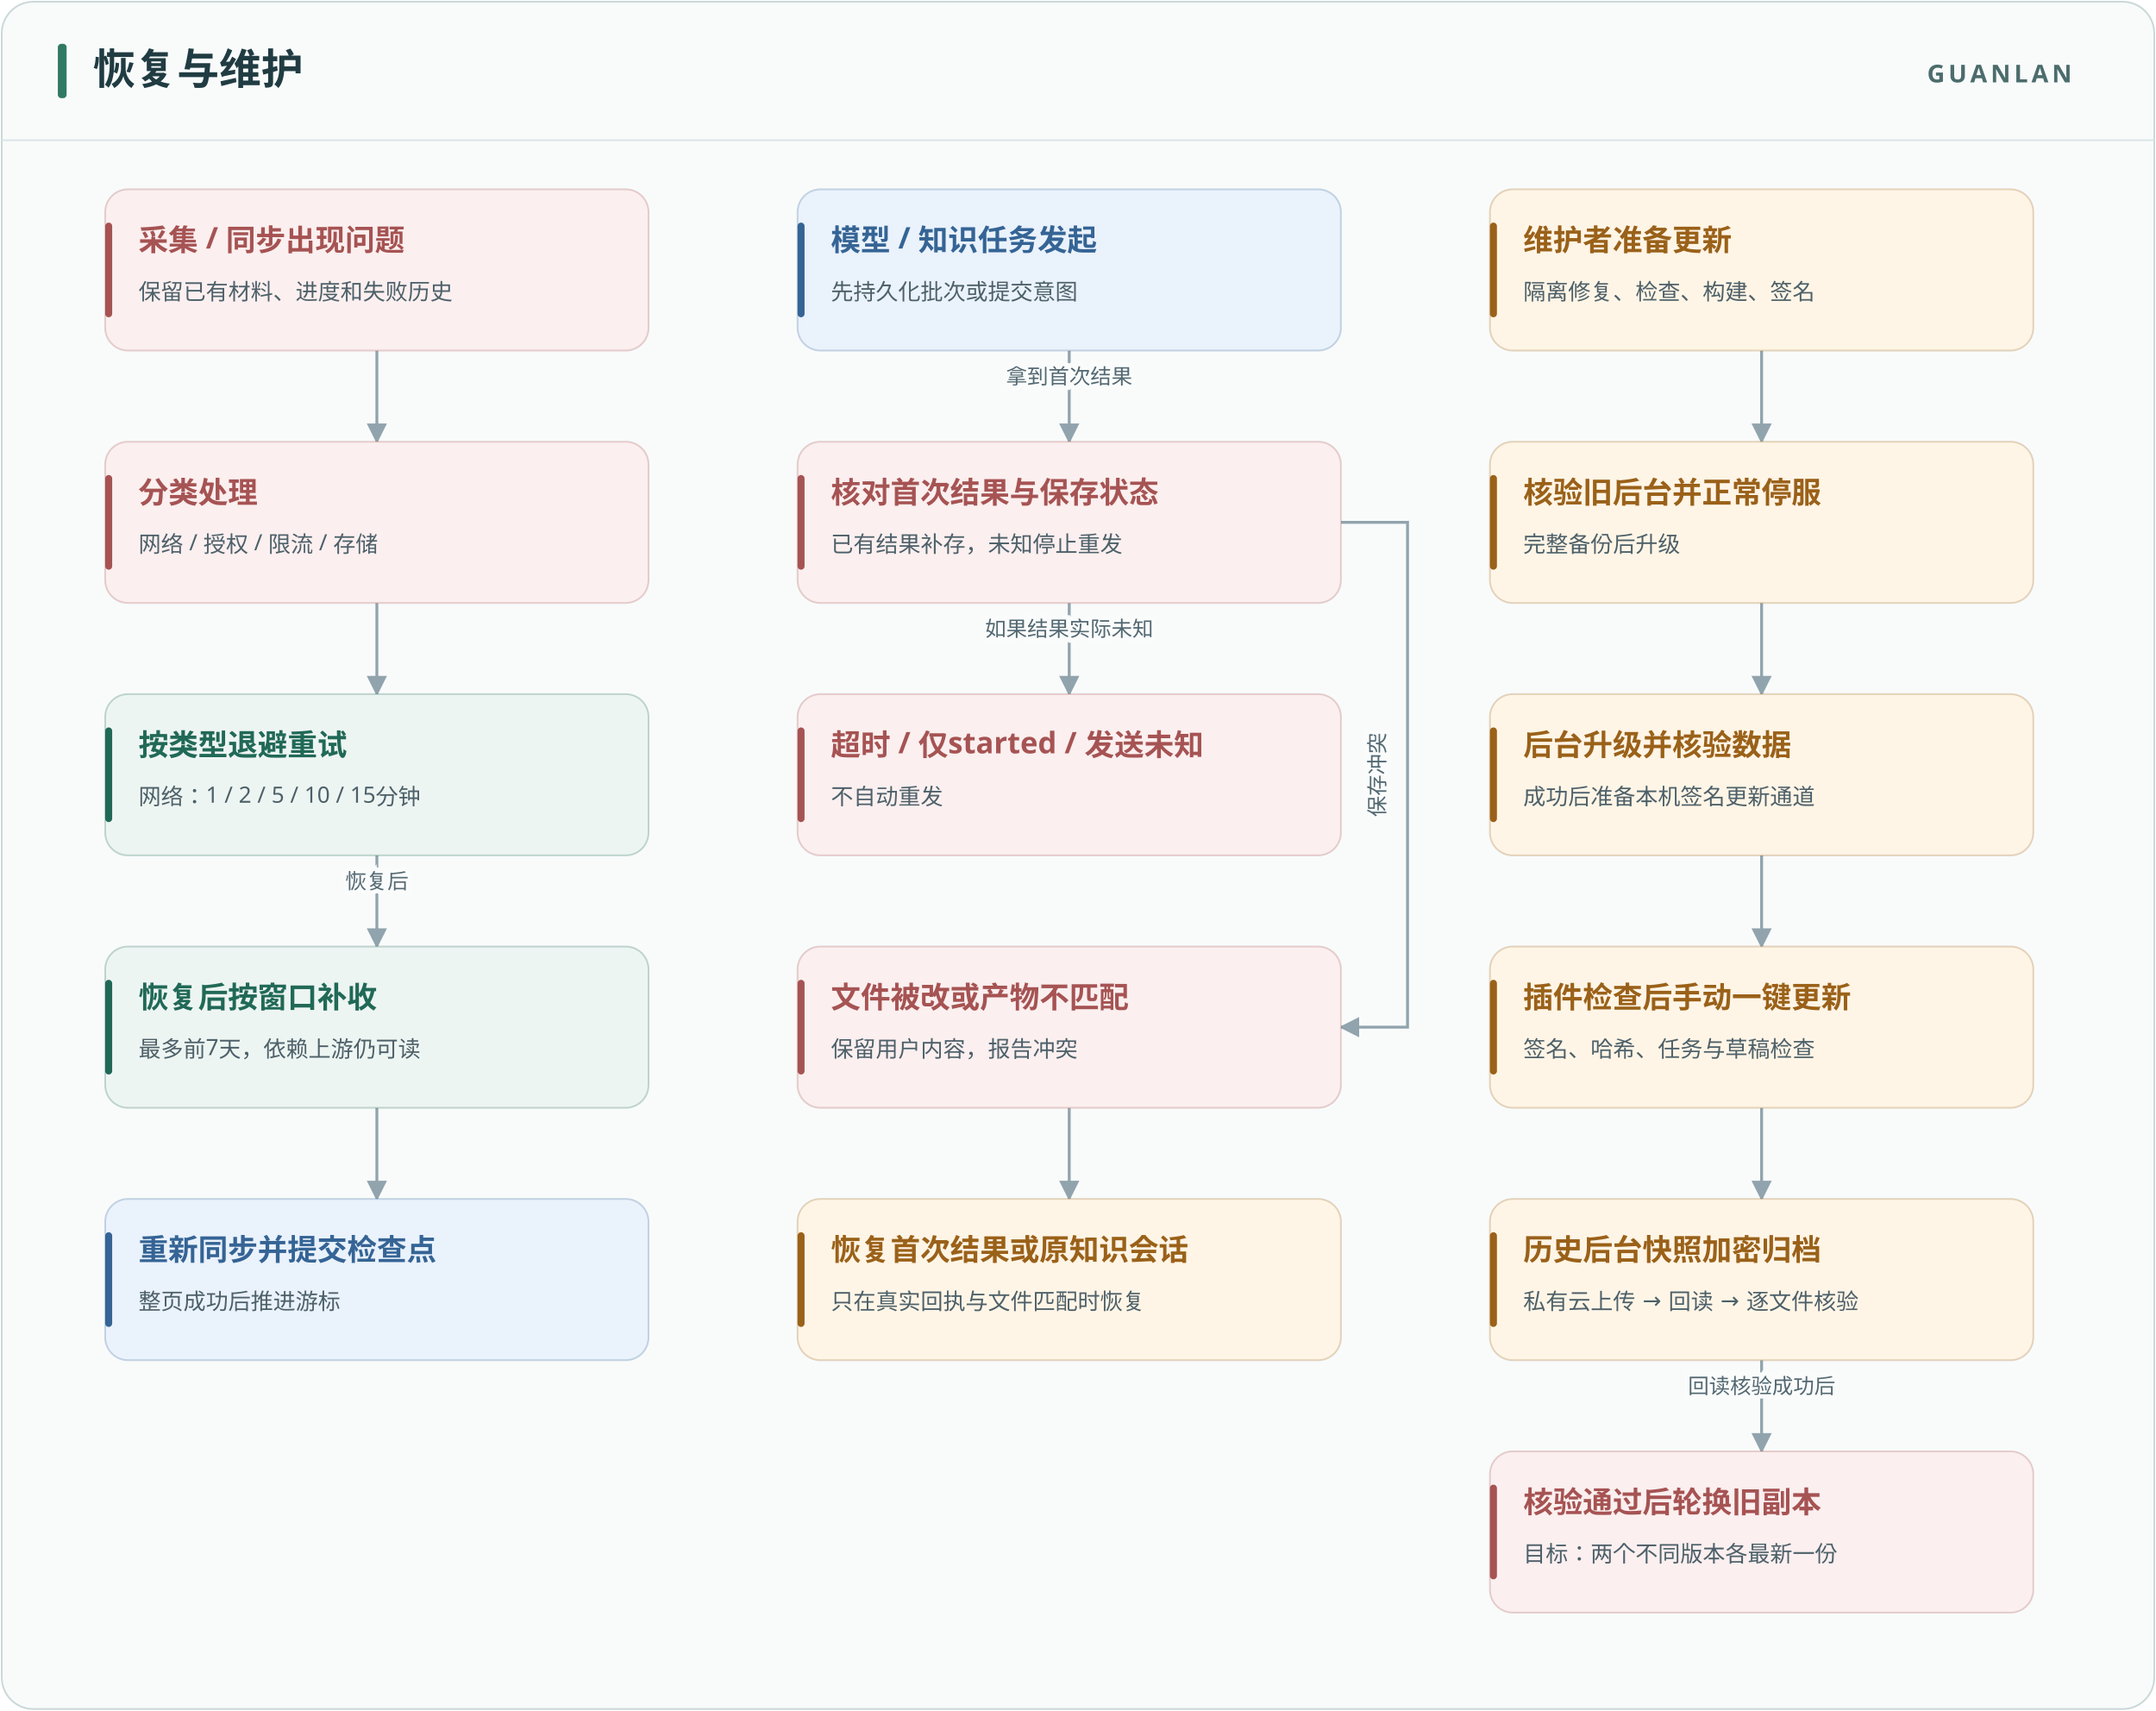
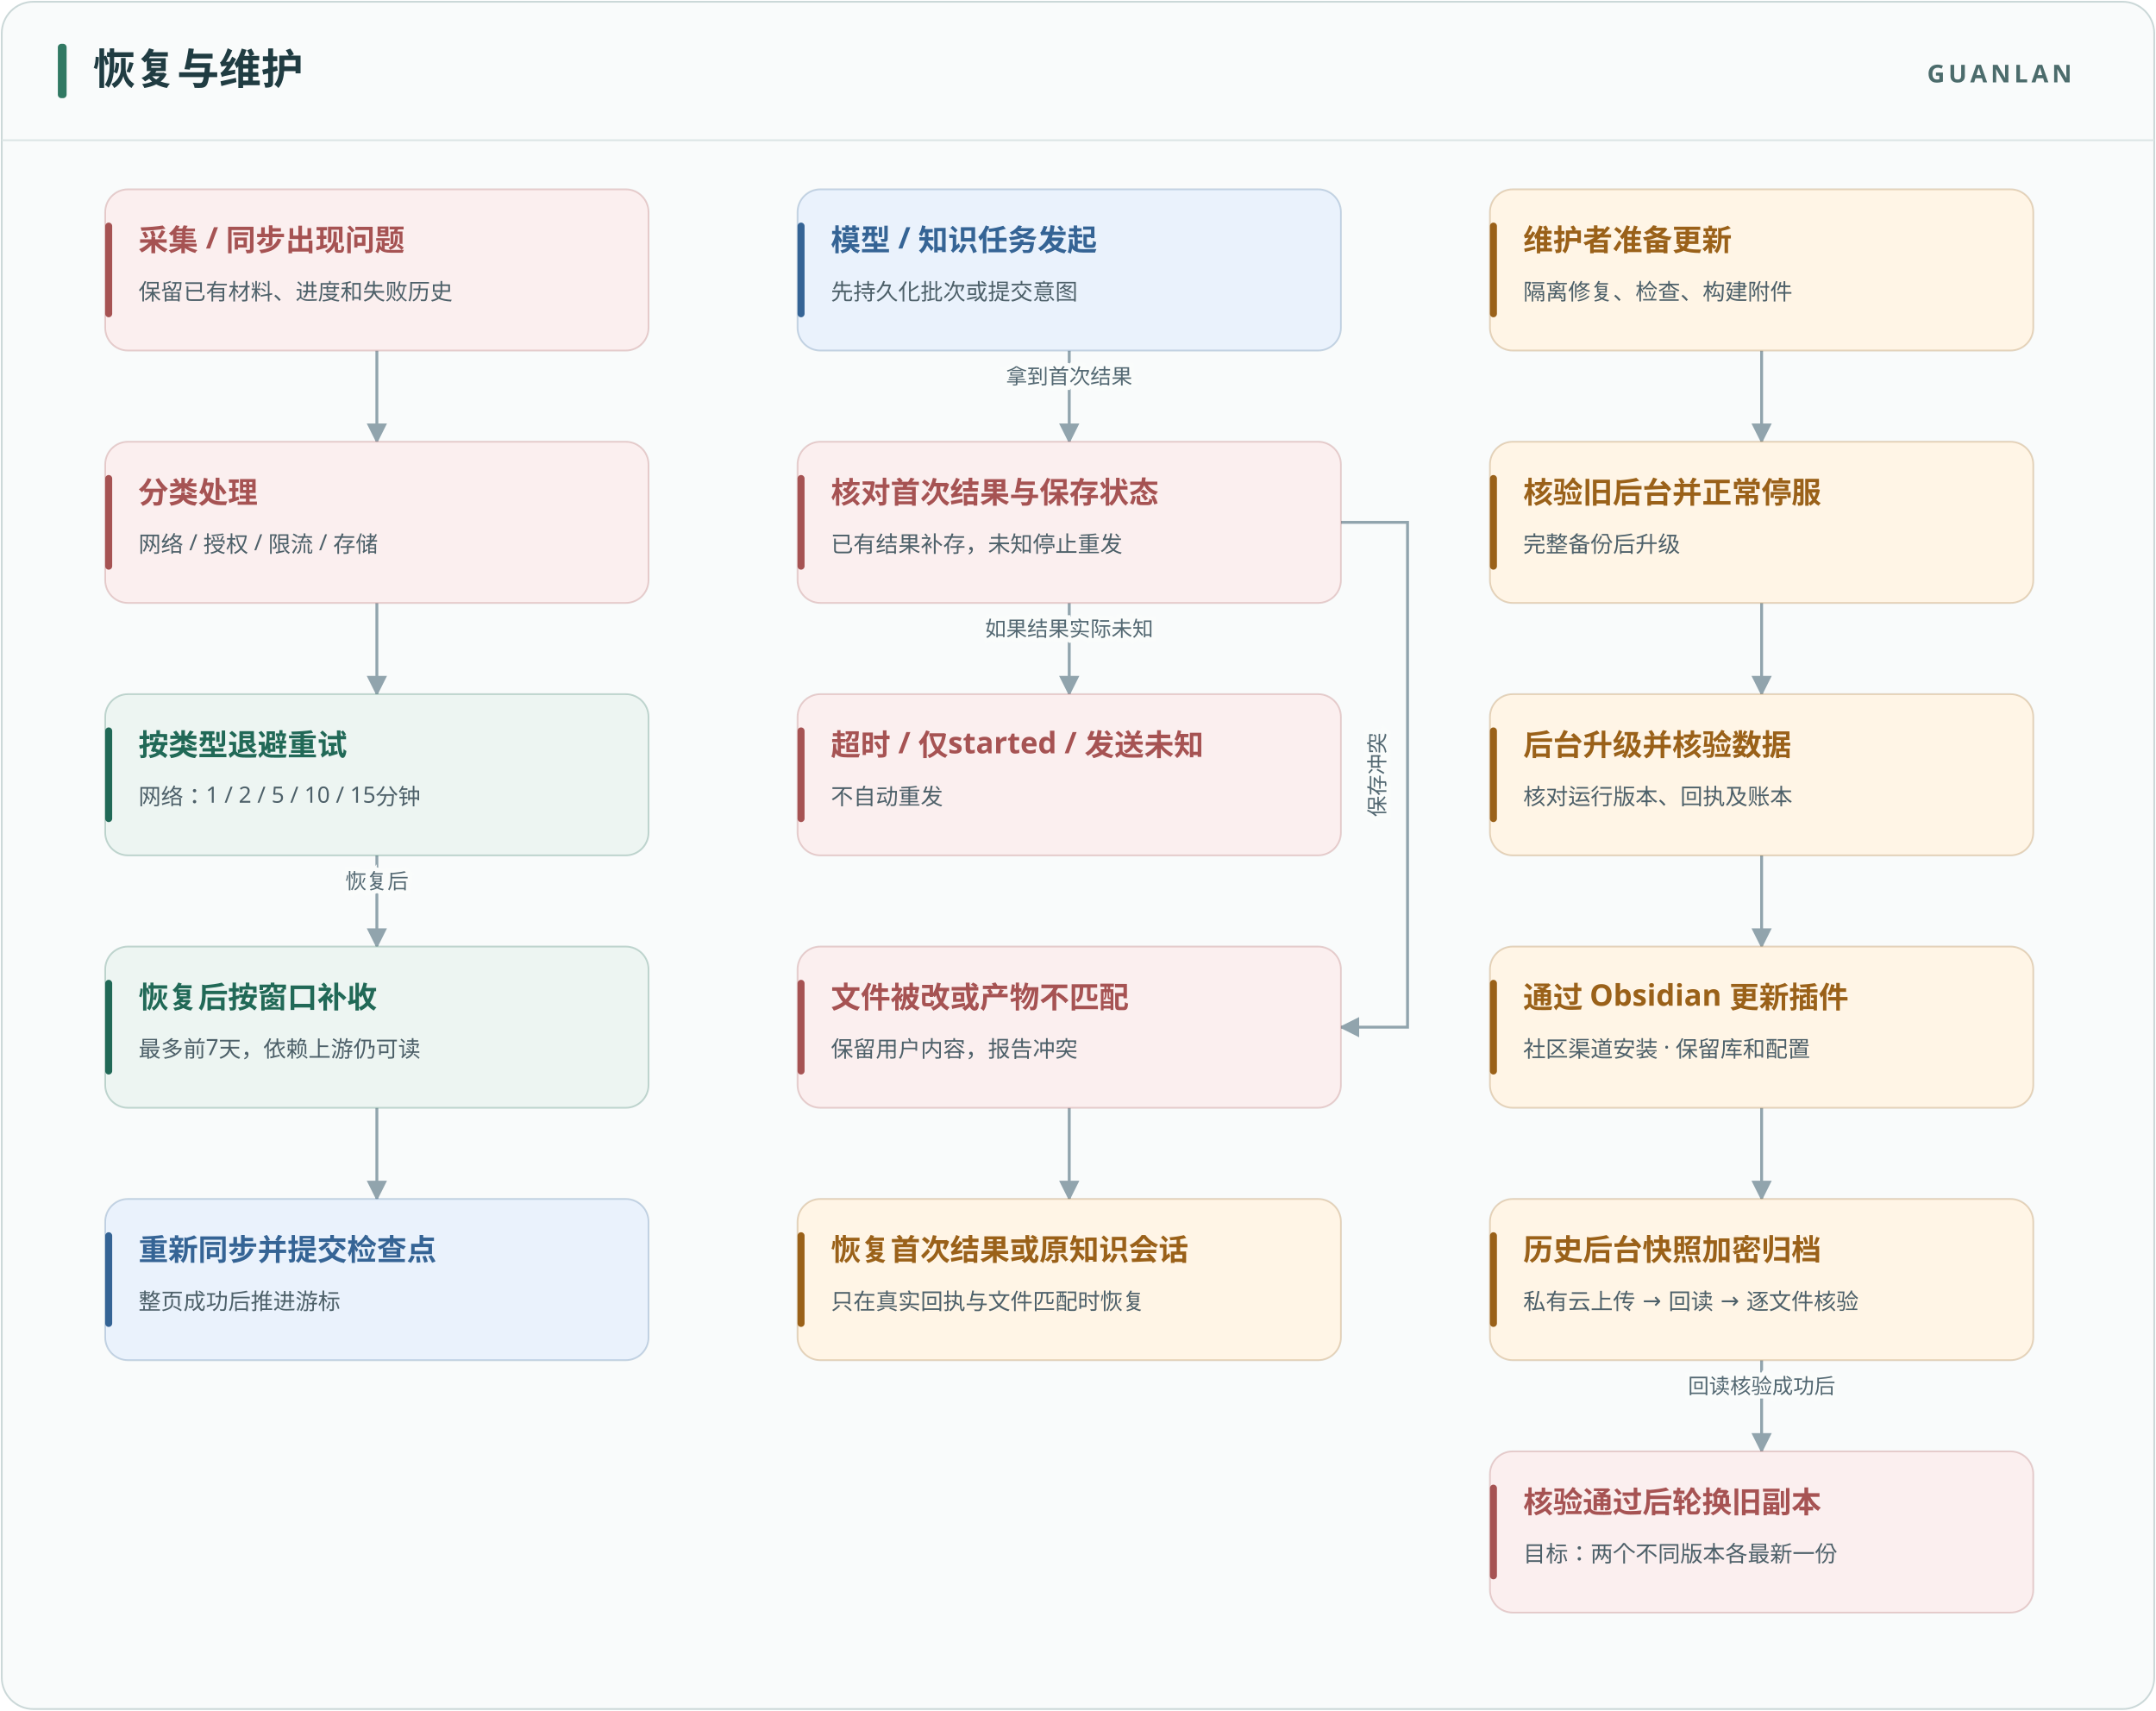
<svg xmlns="http://www.w3.org/2000/svg" viewBox="0 0 1230 976" role="img" aria-label="恢复与维护" style="font-family:Microsoft YaHei,system-ui,sans-serif">
  <defs>
    <marker id="arrow" viewBox="0 0 10 10" refX="9" refY="5" markerWidth="7" markerHeight="7" orient="auto-start-reverse">
      <path d="M 0 0 L 10 5 L 0 10 z" fill="#91a4ad" />
    </marker>
  </defs>
  <rect x="1" y="1" width="1228" height="974" rx="18" fill="#f9fbfb" stroke="#cbd8d8" />
  <path d="M 1 80 H 1229" stroke="#dbe5e5" />
  <rect x="33" y="25" width="5" height="31" rx="2" fill="#317963" />
  <text x="53" y="48" font-size="24" font-weight="700" fill="#203c42">恢复与维护</text>
  <text x="1182" y="47" text-anchor="end" font-size="14" font-weight="650" letter-spacing="2" fill="#4c6c6c">GUANLAN</text>
  <path d="M 215 200 V 226.0 H 215 V 252" fill="none" stroke="#91a4ad" stroke-width="1.65" marker-end="url(#arrow)" />
  <path d="M 215 344 V 370.0 H 215 V 396" fill="none" stroke="#91a4ad" stroke-width="1.65" marker-end="url(#arrow)" />
  <path d="M 215 488 V 514.0 H 215 V 540" fill="none" stroke="#91a4ad" stroke-width="1.65" marker-end="url(#arrow)" />
  <text x="215.0" y="507.0" text-anchor="middle" font-size="12" fill="#536872" stroke="#fafcfb" stroke-width="5" paint-order="stroke">恢复后</text>
  <path d="M 215 632 V 658.0 H 215 V 684" fill="none" stroke="#91a4ad" stroke-width="1.65" marker-end="url(#arrow)" />
  <path d="M 610 200 V 226.0 H 610 V 252" fill="none" stroke="#91a4ad" stroke-width="1.65" marker-end="url(#arrow)" />
  <text x="610.0" y="219.0" text-anchor="middle" font-size="12" fill="#536872" stroke="#fafcfb" stroke-width="5" paint-order="stroke">拿到首次结果</text>
  <path d="M 610 344 V 370.0 H 610 V 396" fill="none" stroke="#91a4ad" stroke-width="1.65" marker-end="url(#arrow)" />
  <text x="610.0" y="363.0" text-anchor="middle" font-size="12" fill="#536872" stroke="#fafcfb" stroke-width="5" paint-order="stroke">如果结果实际未知</text>
  <path d="M 765 298 H 803 V 586 H 765" fill="none" stroke="#91a4ad" stroke-width="1.65" marker-end="url(#arrow)" />
  <text x="790" y="442.0" transform="rotate(-90 790 442.0)" text-anchor="middle" font-size="12" fill="#536872" stroke="#fafcfb" stroke-width="5" paint-order="stroke">保存冲突</text>
  <path d="M 610 632 V 658.0 H 610 V 684" fill="none" stroke="#91a4ad" stroke-width="1.65" marker-end="url(#arrow)" />
  <path d="M 1005 200 V 226.0 H 1005 V 252" fill="none" stroke="#91a4ad" stroke-width="1.65" marker-end="url(#arrow)" />
  <path d="M 1005 344 V 370.0 H 1005 V 396" fill="none" stroke="#91a4ad" stroke-width="1.65" marker-end="url(#arrow)" />
  <path d="M 1005 488 V 514.0 H 1005 V 540" fill="none" stroke="#91a4ad" stroke-width="1.65" marker-end="url(#arrow)" />
  <path d="M 1005 632 V 658.0 H 1005 V 684" fill="none" stroke="#91a4ad" stroke-width="1.65" marker-end="url(#arrow)" />
  <path d="M 1005 776 V 802.0 H 1005 V 828" fill="none" stroke="#91a4ad" stroke-width="1.65" marker-end="url(#arrow)" />
  <text x="1005.0" y="795.0" text-anchor="middle" font-size="12" fill="#536872" stroke="#fafcfb" stroke-width="5" paint-order="stroke">回读核验成功后</text>
  <g class="flow-node" data-node="net" aria-label="采集 / 同步出现问题">
    <rect x="60" y="108" width="310" height="92" rx="13" fill="#fbefef" stroke="#a65353" stroke-opacity="0.25" />
    <rect x="60" y="127" width="4" height="54" rx="2" fill="#a65353" />
    <text x="79" y="143" fill="#a65353" font-size="17" font-weight="650">采集 / 同步出现问题</text>
    <text x="79" y="171" fill="#4d6069" font-size="12.8">保留已有材料、进度和失败历史</text>
  </g>
  <g class="flow-node" data-node="model" aria-label="模型 / 知识任务发起">
    <rect x="455" y="108" width="310" height="92" rx="13" fill="#eaf2fc" stroke="#356495" stroke-opacity="0.25" />
    <rect x="455" y="127" width="4" height="54" rx="2" fill="#356495" />
    <text x="474" y="143" fill="#356495" font-size="17" font-weight="650">模型 / 知识任务发起</text>
    <text x="474" y="171" fill="#4d6069" font-size="12.8">先持久化批次或提交意图</text>
  </g>
  <g class="flow-node" data-node="release" aria-label="维护者准备更新">
    <rect x="850" y="108" width="310" height="92" rx="13" fill="#fff5e6" stroke="#9a6119" stroke-opacity="0.25" />
    <rect x="850" y="127" width="4" height="54" rx="2" fill="#9a6119" />
    <text x="869" y="143" fill="#9a6119" font-size="17" font-weight="650">维护者准备更新</text>
-     <text x="869" y="171" fill="#4d6069" font-size="12.8">隔离修复、检查、构建、签名</text>
+     <text x="869" y="171" fill="#4d6069" font-size="12.8">隔离修复、检查、构建附件</text>
  </g>
  <g class="flow-node" data-node="classify" aria-label="分类处理">
    <rect x="60" y="252" width="310" height="92" rx="13" fill="#fbefef" stroke="#a65353" stroke-opacity="0.25" />
    <rect x="60" y="271" width="4" height="54" rx="2" fill="#a65353" />
    <text x="79" y="287" fill="#a65353" font-size="17" font-weight="650">分类处理</text>
    <text x="79" y="315" fill="#4d6069" font-size="12.8">网络 / 授权 / 限流 / 存储</text>
  </g>
  <g class="flow-node" data-node="result" aria-label="核对首次结果与保存状态">
    <rect x="455" y="252" width="310" height="92" rx="13" fill="#fbefef" stroke="#a65353" stroke-opacity="0.25" />
    <rect x="455" y="271" width="4" height="54" rx="2" fill="#a65353" />
    <text x="474" y="287" fill="#a65353" font-size="17" font-weight="650">核对首次结果与保存状态</text>
    <text x="474" y="315" fill="#4d6069" font-size="12.8">已有结果补存，未知停止重发</text>
  </g>
  <g class="flow-node" data-node="backup" aria-label="核验旧后台并正常停服">
    <rect x="850" y="252" width="310" height="92" rx="13" fill="#fff5e6" stroke="#9a6119" stroke-opacity="0.25" />
    <rect x="850" y="271" width="4" height="54" rx="2" fill="#9a6119" />
    <text x="869" y="287" fill="#9a6119" font-size="17" font-weight="650">核验旧后台并正常停服</text>
    <text x="869" y="315" fill="#4d6069" font-size="12.8">完整备份后升级</text>
  </g>
  <g class="flow-node" data-node="backoff" aria-label="按类型退避重试">
    <rect x="60" y="396" width="310" height="92" rx="13" fill="#edf5f2" stroke="#216957" stroke-opacity="0.25" />
    <rect x="60" y="415" width="4" height="54" rx="2" fill="#216957" />
    <text x="79" y="431" fill="#216957" font-size="17" font-weight="650">按类型退避重试</text>
    <text x="79" y="459" fill="#4d6069" font-size="12.8">网络：1 / 2 / 5 / 10 / 15分钟</text>
  </g>
  <g class="flow-node" data-node="unknown" aria-label="超时 / 仅started / 发送未知">
    <rect x="455" y="396" width="310" height="92" rx="13" fill="#fbefef" stroke="#a65353" stroke-opacity="0.25" />
    <rect x="455" y="415" width="4" height="54" rx="2" fill="#a65353" />
    <text x="474" y="431" fill="#a65353" font-size="17" font-weight="650">超时 / 仅started / 发送未知</text>
    <text x="474" y="459" fill="#4d6069" font-size="12.8">不自动重发</text>
  </g>
  <g class="flow-node" data-node="upgrade" aria-label="后台升级并核验数据">
    <rect x="850" y="396" width="310" height="92" rx="13" fill="#fff5e6" stroke="#9a6119" stroke-opacity="0.25" />
    <rect x="850" y="415" width="4" height="54" rx="2" fill="#9a6119" />
    <text x="869" y="431" fill="#9a6119" font-size="17" font-weight="650">后台升级并核验数据</text>
-     <text x="869" y="459" fill="#4d6069" font-size="12.8">成功后准备本机签名更新通道</text>
+     <text x="869" y="459" fill="#4d6069" font-size="12.8">核对运行版本、回执及账本</text>
  </g>
  <g class="flow-node" data-node="catchup" aria-label="恢复后按窗口补收">
    <rect x="60" y="540" width="310" height="92" rx="13" fill="#edf5f2" stroke="#216957" stroke-opacity="0.25" />
    <rect x="60" y="559" width="4" height="54" rx="2" fill="#216957" />
    <text x="79" y="575" fill="#216957" font-size="17" font-weight="650">恢复后按窗口补收</text>
    <text x="79" y="603" fill="#4d6069" font-size="12.8">最多前7天，依赖上游仍可读</text>
  </g>
  <g class="flow-node" data-node="conflict" aria-label="文件被改或产物不匹配">
    <rect x="455" y="540" width="310" height="92" rx="13" fill="#fbefef" stroke="#a65353" stroke-opacity="0.25" />
    <rect x="455" y="559" width="4" height="54" rx="2" fill="#a65353" />
    <text x="474" y="575" fill="#a65353" font-size="17" font-weight="650">文件被改或产物不匹配</text>
    <text x="474" y="603" fill="#4d6069" font-size="12.8">保留用户内容，报告冲突</text>
  </g>
-   <g class="flow-node" data-node="install" aria-label="插件检查后手动一键更新">
+   <g class="flow-node" data-node="install" aria-label="通过 Obsidian 更新插件">
    <rect x="850" y="540" width="310" height="92" rx="13" fill="#fff5e6" stroke="#9a6119" stroke-opacity="0.25" />
    <rect x="850" y="559" width="4" height="54" rx="2" fill="#9a6119" />
-     <text x="869" y="575" fill="#9a6119" font-size="17" font-weight="650">插件检查后手动一键更新</text>
-     <text x="869" y="603" fill="#4d6069" font-size="12.8">签名、哈希、任务与草稿检查</text>
+     <text x="869" y="575" fill="#9a6119" font-size="17" font-weight="650">通过 Obsidian 更新插件</text>
+     <text x="869" y="603" fill="#4d6069" font-size="12.8">社区渠道安装 · 保留库和配置</text>
  </g>
  <g class="flow-node" data-node="commit" aria-label="重新同步并提交检查点">
    <rect x="60" y="684" width="310" height="92" rx="13" fill="#eaf2fc" stroke="#356495" stroke-opacity="0.25" />
    <rect x="60" y="703" width="4" height="54" rx="2" fill="#356495" />
    <text x="79" y="719" fill="#356495" font-size="17" font-weight="650">重新同步并提交检查点</text>
    <text x="79" y="747" fill="#4d6069" font-size="12.8">整页成功后推进游标</text>
  </g>
  <g class="flow-node" data-node="resume" aria-label="恢复首次结果或原知识会话">
    <rect x="455" y="684" width="310" height="92" rx="13" fill="#fff5e6" stroke="#9a6119" stroke-opacity="0.25" />
    <rect x="455" y="703" width="4" height="54" rx="2" fill="#9a6119" />
    <text x="474" y="719" fill="#9a6119" font-size="17" font-weight="650">恢复首次结果或原知识会话</text>
    <text x="474" y="747" fill="#4d6069" font-size="12.8">只在真实回执与文件匹配时恢复</text>
  </g>
  <g class="flow-node" data-node="cloud" aria-label="历史后台快照加密归档">
    <rect x="850" y="684" width="310" height="92" rx="13" fill="#fff5e6" stroke="#9a6119" stroke-opacity="0.25" />
    <rect x="850" y="703" width="4" height="54" rx="2" fill="#9a6119" />
    <text x="869" y="719" fill="#9a6119" font-size="17" font-weight="650">历史后台快照加密归档</text>
    <text x="869" y="747" fill="#4d6069" font-size="12.8">私有云上传 → 回读 → 逐文件核验</text>
  </g>
  <g class="flow-node" data-node="retention" aria-label="核验通过后轮换旧副本">
    <rect x="850" y="828" width="310" height="92" rx="13" fill="#fbefef" stroke="#a65353" stroke-opacity="0.25" />
    <rect x="850" y="847" width="4" height="54" rx="2" fill="#a65353" />
    <text x="869" y="863" fill="#a65353" font-size="17" font-weight="650">核验通过后轮换旧副本</text>
    <text x="869" y="891" fill="#4d6069" font-size="12.8">目标：两个不同版本各最新一份</text>
  </g>
</svg>
